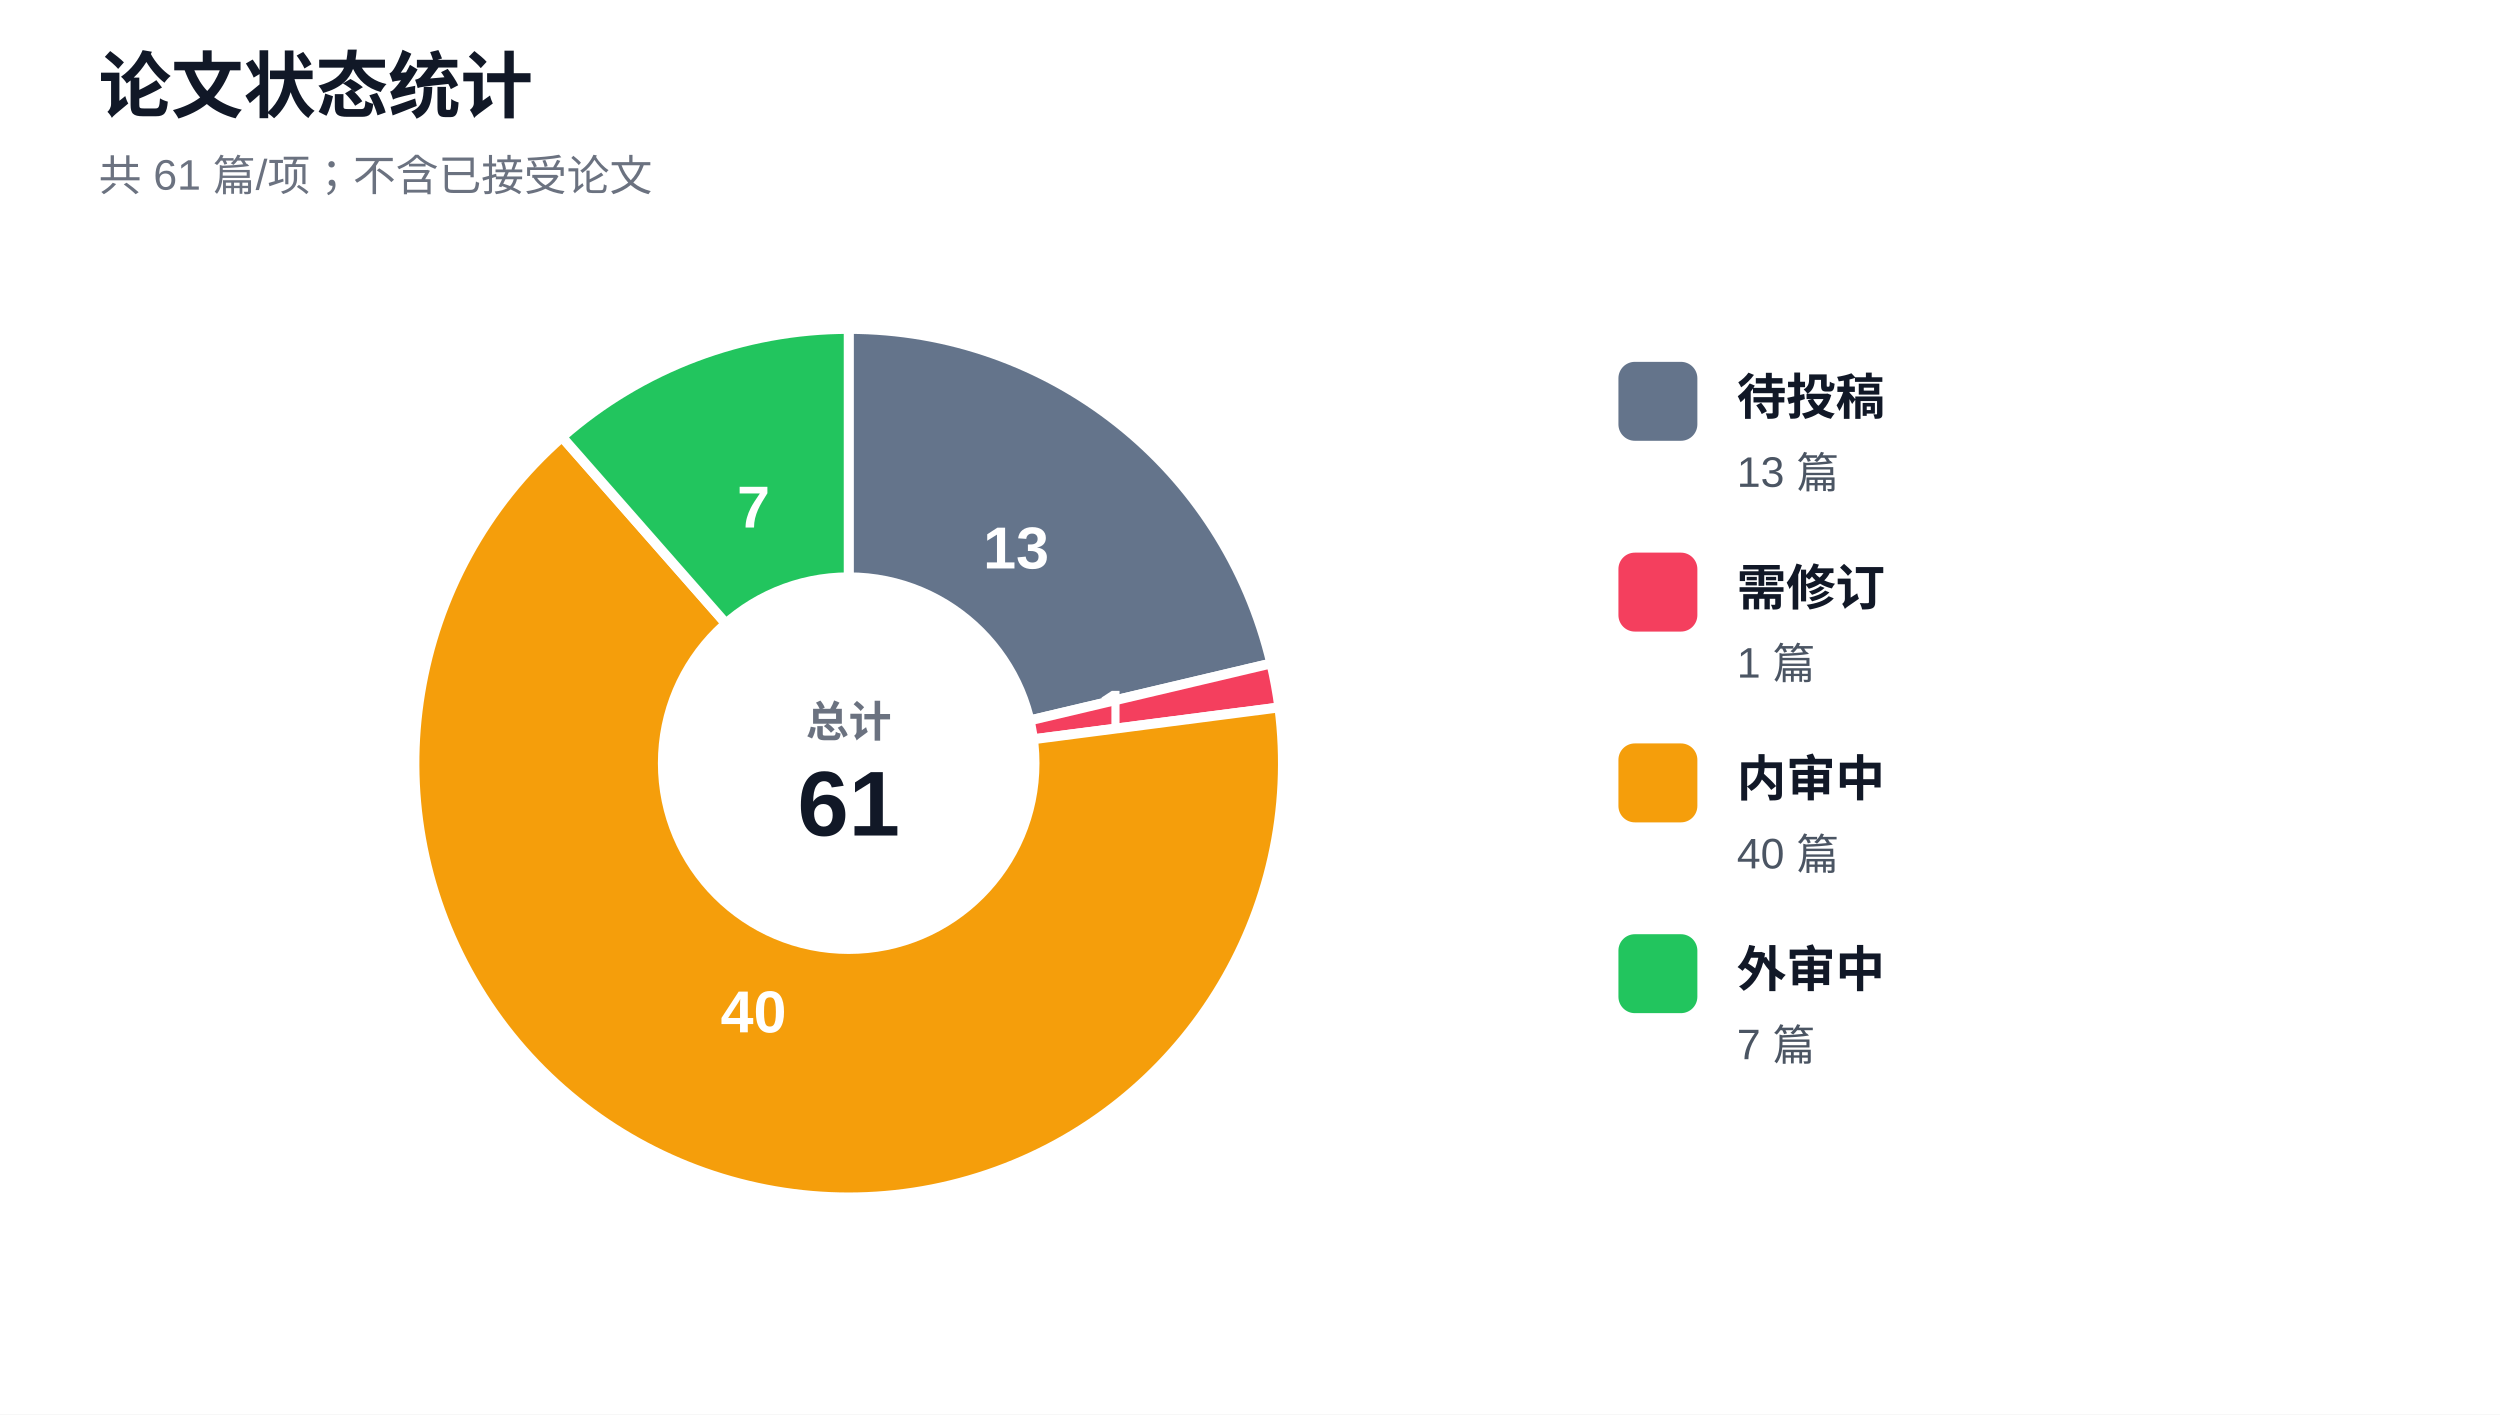
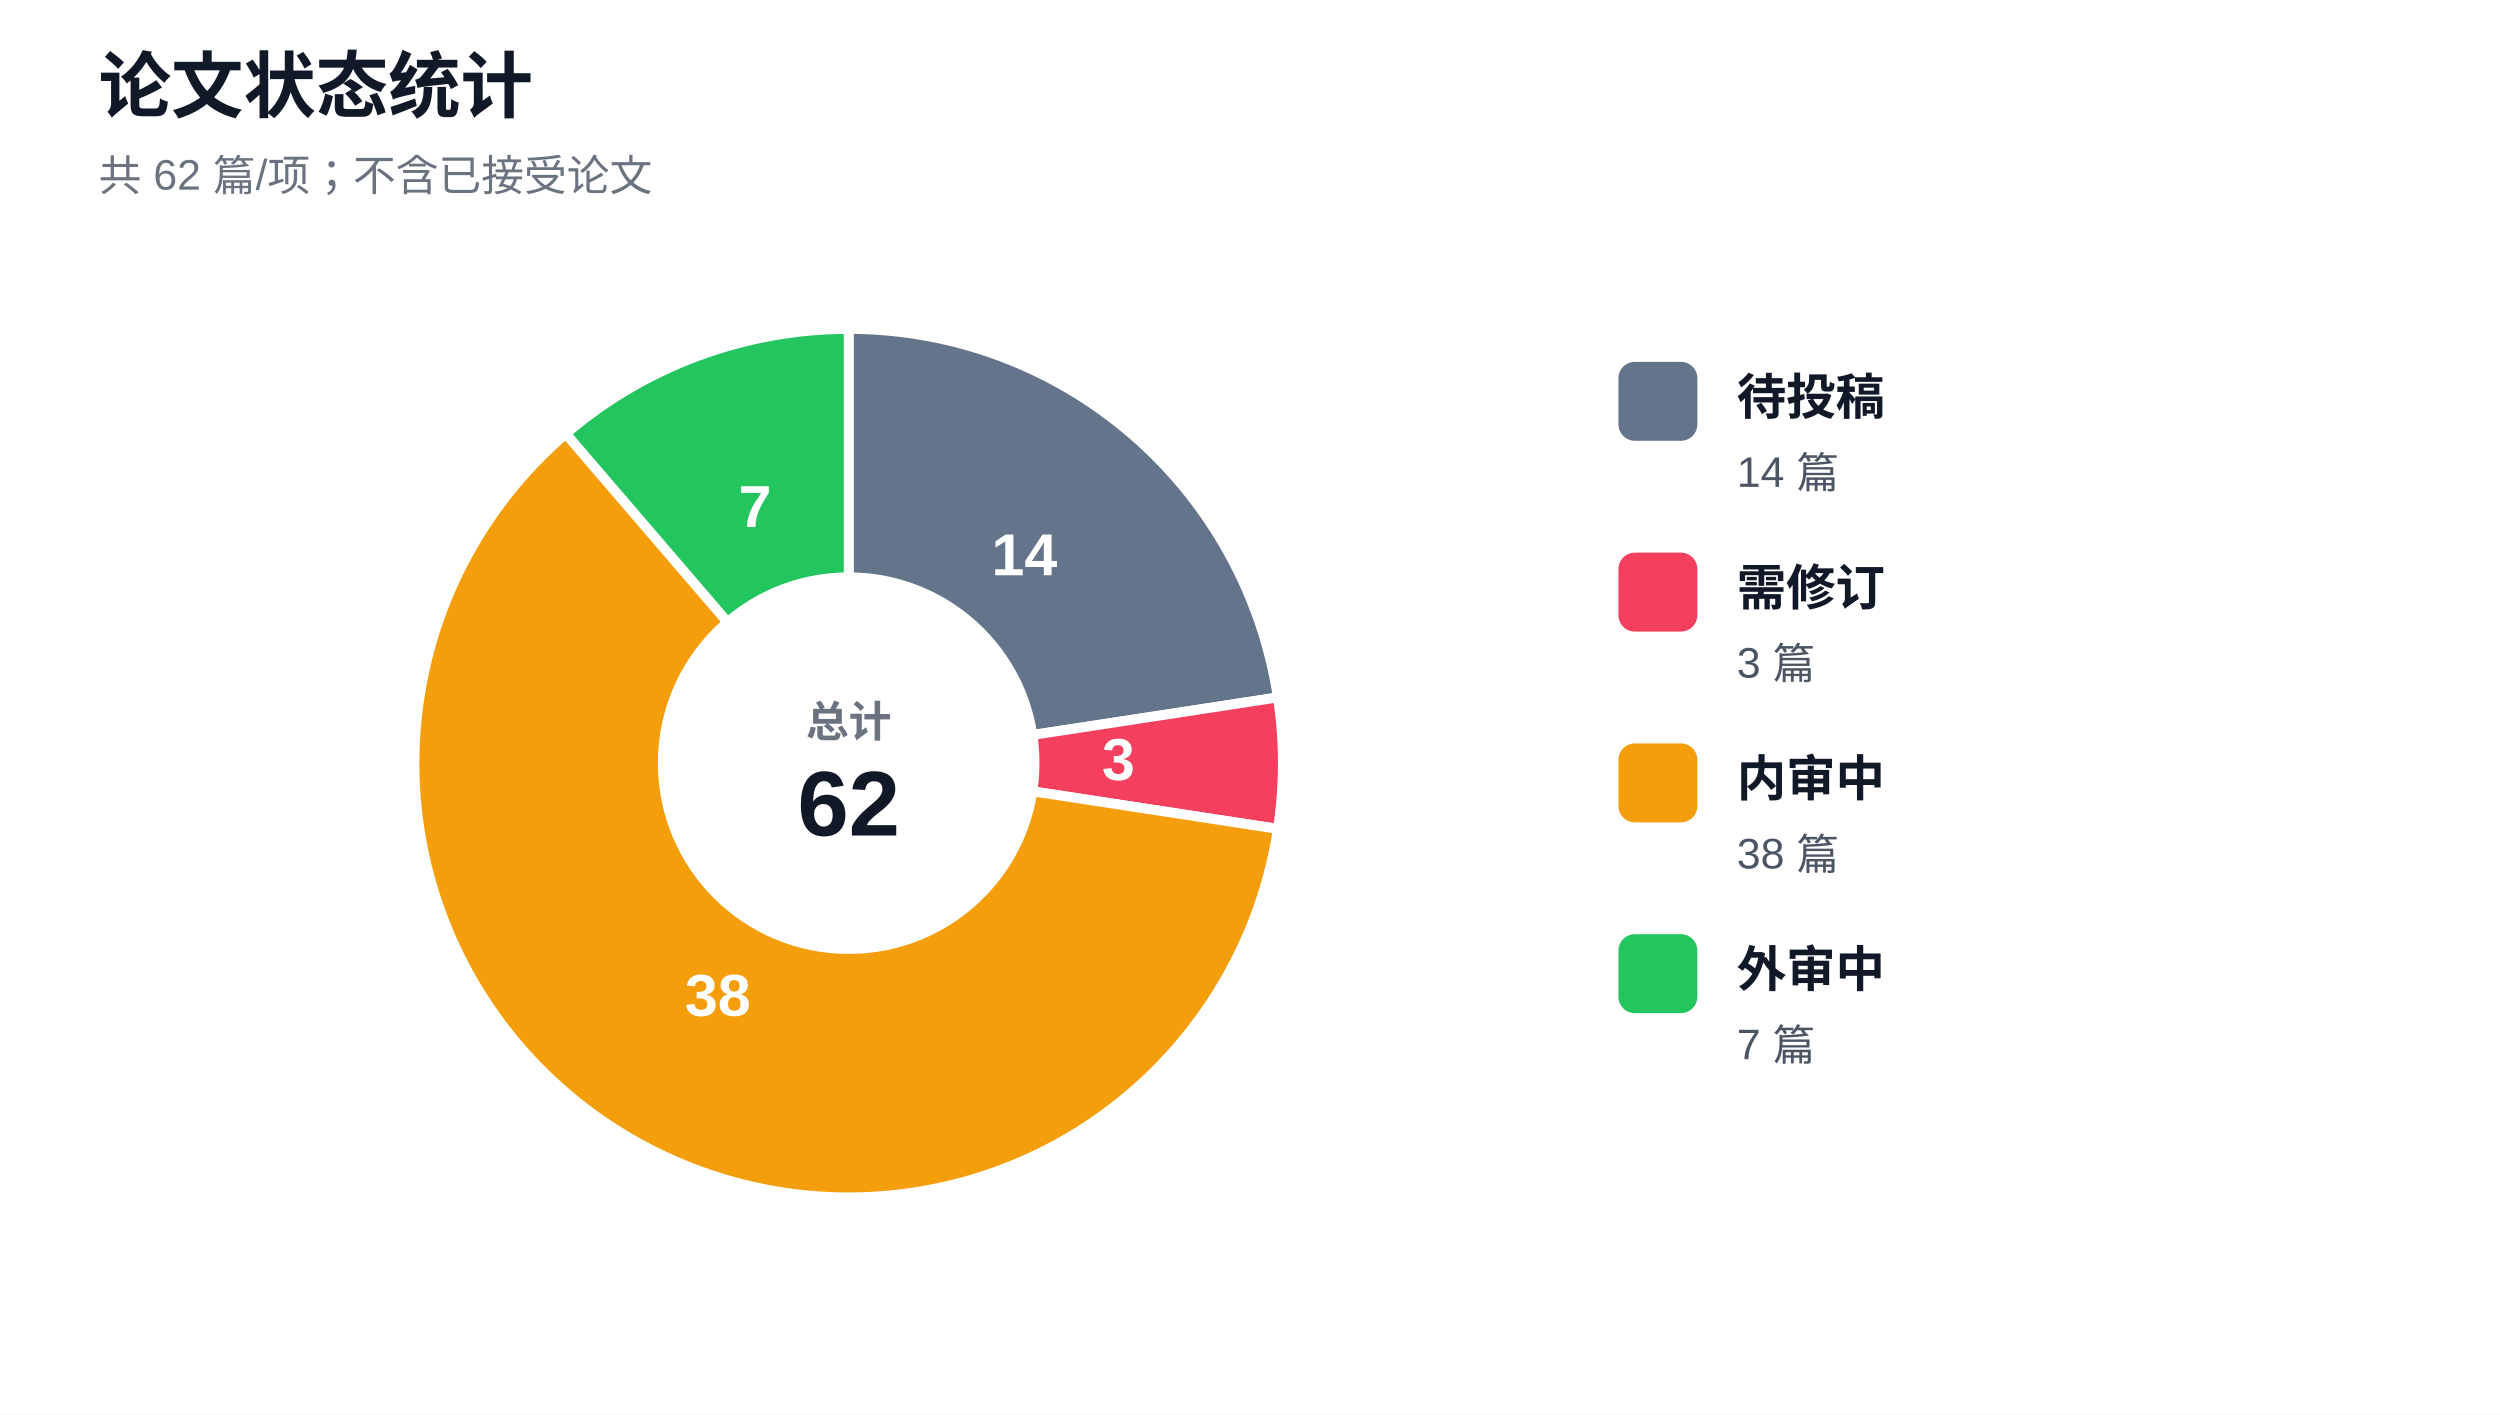
<svg xmlns="http://www.w3.org/2000/svg" width="760" height="430" viewBox="0 0 760 430" role="img" aria-labelledby="title desc">
  <rect width="760" height="430" fill="#ffffff" />
  <text x="30" y="34" fill="#111827" font-family="Arial, Microsoft YaHei, sans-serif" font-size="22" font-weight="700">论文状态统计</text>
-   <text x="30" y="58" fill="#6b7280" font-family="Arial, Microsoft YaHei, sans-serif" font-size="13">共 61 篇/项；不含已接受论文</text>
+   <text x="30" y="58" fill="#6b7280" font-family="Arial, Microsoft YaHei, sans-serif" font-size="13">共 62 篇/项；不含已接受论文</text>
  <g font-family="Arial, Microsoft YaHei, sans-serif">
-     <path d="M 258 232 L 258 100 A 132 132 0 0 1 386.471 201.681 Z" fill="#64748b" stroke="#ffffff" stroke-width="3" />
-     <text x="308.89" y="167.702" fill="#ffffff" font-size="18" font-weight="800" text-anchor="middle" dominant-baseline="middle">13</text>
-     <path d="M 258 232 L 386.471 201.681 A 132 132 0 0 1 388.907 215.051 Z" fill="#f43f5e" stroke="#ffffff" stroke-width="3" />
-     <text x="338.671" y="217.299" fill="#ffffff" font-size="18" font-weight="800" text-anchor="middle" dominant-baseline="middle">1</text>
-     <path d="M 258 232 L 388.907 215.051 A 132 132 0 1 1 170.86 132.851 Z" fill="#f59e0b" stroke="#ffffff" stroke-width="3" />
-     <text x="229.074" y="308.729" fill="#ffffff" font-size="18" font-weight="800" text-anchor="middle" dominant-baseline="middle">40</text>
-     <path d="M 258 232 L 170.86 132.851 A 132 132 0 0 1 258 100 Z" fill="#22c55e" stroke="#ffffff" stroke-width="3" />
-     <text x="229.074" y="155.271" fill="#ffffff" font-size="18" font-weight="800" text-anchor="middle" dominant-baseline="middle">7</text>
+     <path d="M 258 232 L 258 100 A 132 132 0 0 1 388.478 212.012 Z" fill="#64748b" stroke="#ffffff" stroke-width="3" />
+     <text x="311.413" y="169.782" fill="#ffffff" font-size="18" font-weight="800" text-anchor="middle" dominant-baseline="middle">14</text>
+     <path d="M 258 232 L 388.478 212.012 A 132 132 0 0 1 388.478 251.988 Z" fill="#f43f5e" stroke="#ffffff" stroke-width="3" />
+     <text x="340" y="232" fill="#ffffff" font-size="18" font-weight="800" text-anchor="middle" dominant-baseline="middle">3</text>
+     <path d="M 258 232 L 388.478 251.988 A 132 132 0 1 1 172.019 131.844 Z" fill="#f59e0b" stroke="#ffffff" stroke-width="3" />
+     <text x="218.205" y="303.696" fill="#ffffff" font-size="18" font-weight="800" text-anchor="middle" dominant-baseline="middle">38</text>
+     <path d="M 258 232 L 172.019 131.844 A 132 132 0 0 1 258 100 Z" fill="#22c55e" stroke="#ffffff" stroke-width="3" />
+     <text x="229.521" y="155.104" fill="#ffffff" font-size="18" font-weight="800" text-anchor="middle" dominant-baseline="middle">7</text>
    <circle cx="258" cy="232" r="58" fill="#ffffff" />
    <text x="258" y="224" fill="#6b7280" font-size="13" font-weight="700" text-anchor="middle">总计</text>
-     <text x="258" y="254" fill="#111827" font-size="28" font-weight="700" text-anchor="middle">61</text>
+     <text x="258" y="254" fill="#111827" font-size="28" font-weight="700" text-anchor="middle">62</text>
  </g>
  <g font-family="Arial, Microsoft YaHei, sans-serif">
    <rect x="492" y="110" width="24" height="24" rx="5" fill="#64748b" />
    <text x="528" y="126" fill="#111827" font-size="15" font-weight="700">待投稿</text>
-     <text x="528" y="148" fill="#4b5563" font-size="13">13 篇</text>
+     <text x="528" y="148" fill="#4b5563" font-size="13">14 篇</text>
    <rect x="492" y="168" width="24" height="24" rx="5" fill="#f43f5e" />
    <text x="528" y="184" fill="#111827" font-size="15" font-weight="700">需修订</text>
-     <text x="528" y="206" fill="#4b5563" font-size="13">1 篇</text>
+     <text x="528" y="206" fill="#4b5563" font-size="13">3 篇</text>
    <rect x="492" y="226" width="24" height="24" rx="5" fill="#f59e0b" />
    <text x="528" y="242" fill="#111827" font-size="15" font-weight="700">内审中</text>
-     <text x="528" y="264" fill="#4b5563" font-size="13">40 篇</text>
+     <text x="528" y="264" fill="#4b5563" font-size="13">38 篇</text>
    <rect x="492" y="284" width="24" height="24" rx="5" fill="#22c55e" />
    <text x="528" y="300" fill="#111827" font-size="15" font-weight="700">外审中</text>
    <text x="528" y="322" fill="#4b5563" font-size="13">7 篇</text>
  </g>
</svg>
